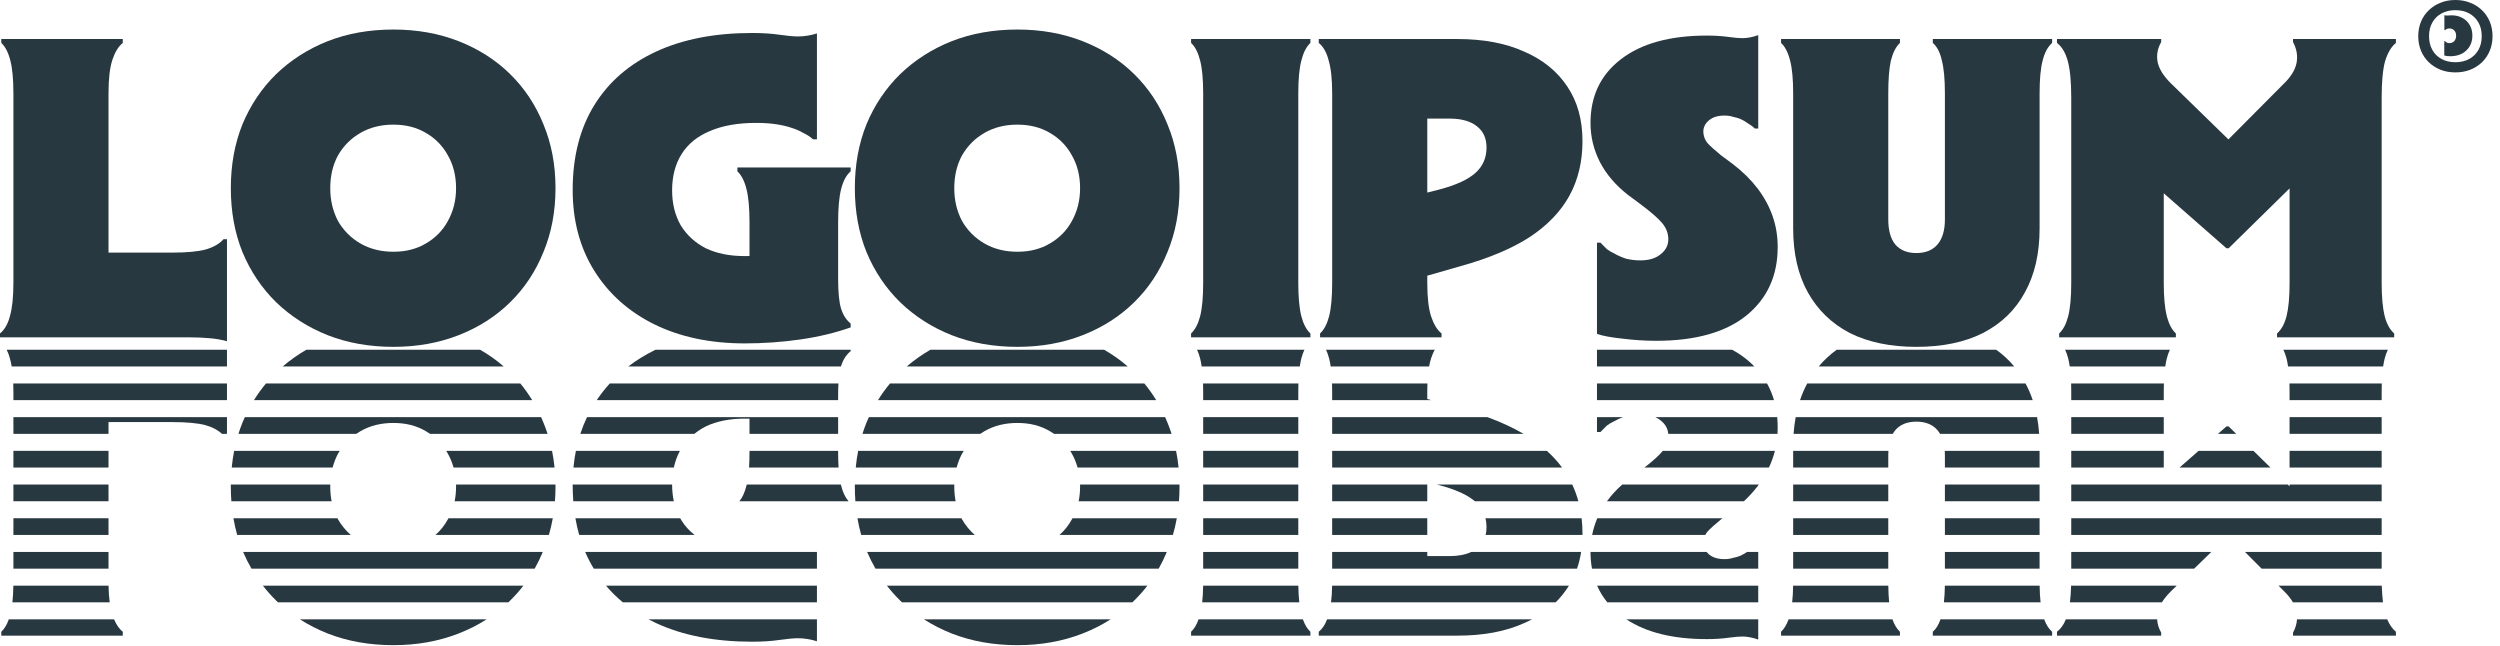
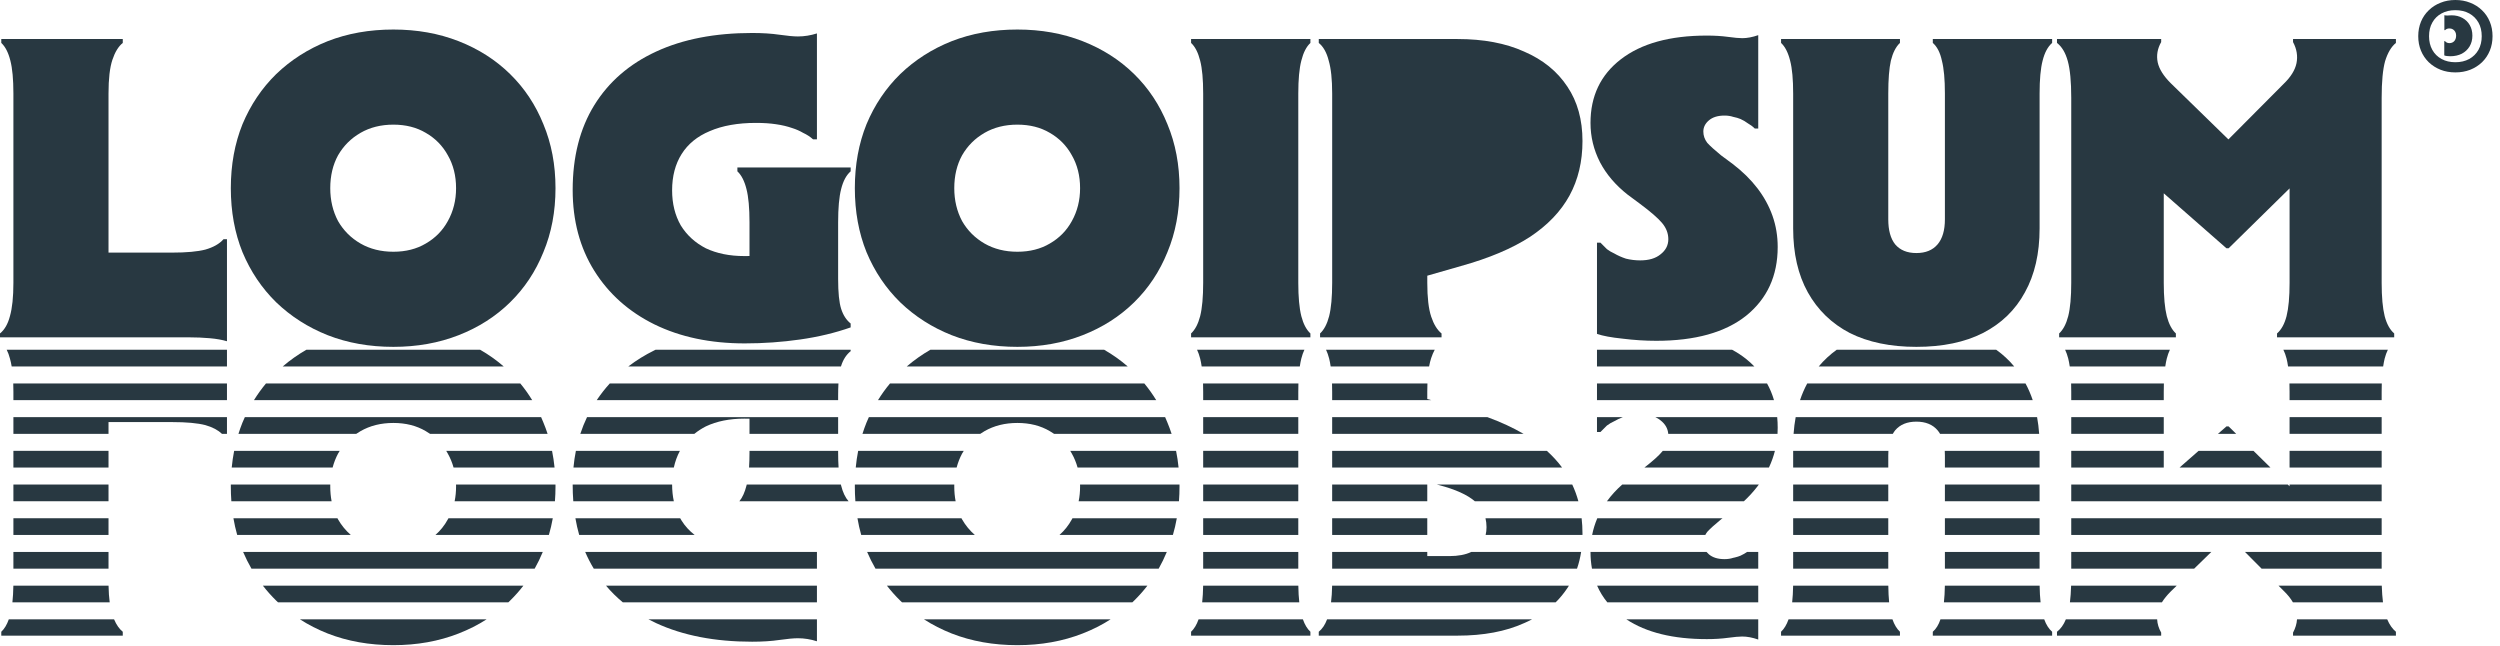
<svg xmlns="http://www.w3.org/2000/svg" width="155" height="40" viewBox="0 0 155 40" fill="none">
  <path d="M14.311 30.041C14.311 30.082 14.311 30.122 14.311 30.163C14.311 30.473 14.322 30.778 14.344 31.077H20.559C20.504 30.788 20.476 30.483 20.476 30.163C20.476 30.122 20.476 30.082 20.477 30.041H14.311Z" fill="#283841" />
  <path d="M6.728 30.041V31.077H0.831V30.041H6.728Z" fill="#283841" />
  <path d="M14.366 28.988H20.622C20.702 28.686 20.814 28.398 20.958 28.126C20.992 28.066 21.028 28.009 21.064 27.952H14.517C14.451 28.289 14.401 28.634 14.366 28.988Z" fill="#283841" />
  <path d="M6.728 27.952V28.988H0.831V27.952H6.728Z" fill="#283841" />
  <path d="M13.76 26.898C13.514 26.663 13.171 26.482 12.732 26.357C12.249 26.232 11.562 26.169 10.668 26.169H6.728V26.898H0.831V25.862H14.072V26.898H13.76Z" fill="#283841" />
  <path d="M14.784 26.898H22.088C22.173 26.84 22.261 26.784 22.352 26.732C22.942 26.392 23.621 26.223 24.389 26.223C25.157 26.223 25.828 26.392 26.399 26.732C26.49 26.784 26.578 26.84 26.663 26.898H33.95C33.873 26.659 33.786 26.425 33.69 26.196C33.645 26.083 33.598 25.972 33.549 25.862H15.181C15.13 25.972 15.081 26.083 15.034 26.196C14.942 26.425 14.858 26.659 14.784 26.898Z" fill="#283841" />
  <path d="M15.746 24.808H32.995C32.773 24.444 32.527 24.099 32.257 23.773H16.492C16.221 24.099 15.972 24.444 15.746 24.808Z" fill="#283841" />
  <path d="M17.53 22.719H31.228C30.779 22.329 30.292 21.984 29.766 21.683H18.998C18.474 21.984 17.985 22.329 17.53 22.719Z" fill="#283841" />
  <path d="M14.072 21.683V22.719H0.724C0.694 22.539 0.658 22.376 0.616 22.229C0.563 22.024 0.496 21.842 0.414 21.683H14.072Z" fill="#283841" />
  <path d="M40.647 21.683C40.622 21.695 40.597 21.707 40.572 21.72C39.986 22.009 39.448 22.342 38.957 22.719H52.141C52.144 22.707 52.148 22.696 52.151 22.684C52.276 22.291 52.473 21.988 52.741 21.773V21.683H40.647Z" fill="#283841" />
  <path d="M57.687 21.683C57.164 21.984 56.675 22.329 56.22 22.719H69.917C69.468 22.329 68.981 21.984 68.455 21.683H57.687Z" fill="#283841" />
  <path d="M99.013 21.683H107.387C107.702 21.852 107.993 22.043 108.26 22.256C108.443 22.403 108.612 22.557 108.769 22.719H99.013V21.683Z" fill="#283841" />
  <path d="M82.214 21.683H88.954C88.871 21.834 88.798 22.007 88.733 22.202C88.682 22.353 88.64 22.525 88.605 22.719H82.501C82.475 22.539 82.444 22.376 82.407 22.229C82.354 22.024 82.29 21.842 82.214 21.683Z" fill="#283841" />
  <path d="M74.217 21.683H80.874C80.799 21.842 80.735 22.024 80.682 22.229C80.645 22.376 80.614 22.539 80.588 22.719H74.504C74.478 22.539 74.446 22.376 74.409 22.229C74.356 22.024 74.292 21.842 74.217 21.683Z" fill="#283841" />
  <path d="M70.947 23.773H55.182C54.91 24.099 54.661 24.444 54.436 24.808H71.685C71.463 24.444 71.216 24.099 70.947 23.773Z" fill="#283841" />
  <path d="M74.597 24.808V24.293C74.597 24.111 74.594 23.938 74.589 23.773H80.502C80.497 23.938 80.494 24.111 80.494 24.293V24.808H74.597Z" fill="#283841" />
  <path d="M72.238 25.862H53.87C53.82 25.972 53.771 26.083 53.724 26.196C53.631 26.425 53.548 26.659 53.473 26.898H60.777C60.862 26.84 60.95 26.784 61.041 26.732C61.631 26.392 62.31 26.223 63.078 26.223C63.847 26.223 64.517 26.392 65.089 26.732C65.18 26.784 65.267 26.84 65.352 26.898H72.639C72.562 26.659 72.475 26.425 72.379 26.196C72.334 26.083 72.287 25.972 72.238 25.862Z" fill="#283841" />
  <path d="M74.597 26.898V25.862H80.494V26.898H74.597Z" fill="#283841" />
  <path d="M72.916 27.952H66.355C66.39 28.009 66.423 28.066 66.456 28.126C66.608 28.398 66.726 28.686 66.81 28.988H73.072C73.037 28.634 72.985 28.289 72.916 27.952Z" fill="#283841" />
  <path d="M74.597 28.988V27.952H80.494V28.988H74.597Z" fill="#283841" />
  <path d="M73.129 30.041H66.963C66.965 30.082 66.965 30.122 66.965 30.163C66.965 30.483 66.936 30.788 66.876 31.077H73.095C73.118 30.778 73.13 30.473 73.13 30.163C73.13 30.122 73.13 30.082 73.129 30.041Z" fill="#283841" />
  <path d="M74.597 31.077V30.041H80.494V31.077H74.597Z" fill="#283841" />
  <path d="M72.962 32.131H66.494C66.482 32.154 66.469 32.177 66.456 32.2C66.253 32.572 65.996 32.894 65.687 33.167H72.72C72.819 32.83 72.899 32.485 72.962 32.131Z" fill="#283841" />
  <path d="M74.597 33.167V32.131H80.494V33.167H74.597Z" fill="#283841" />
  <path d="M72.342 34.221H53.762C53.917 34.581 54.089 34.926 54.28 35.257H71.838C72.025 34.926 72.193 34.581 72.342 34.221Z" fill="#283841" />
  <path d="M74.597 35.257V34.221H80.494V35.257H74.597Z" fill="#283841" />
  <path d="M71.14 36.31H54.987C55.241 36.638 55.517 36.947 55.814 37.239C55.852 37.275 55.89 37.311 55.928 37.346H70.205C70.242 37.311 70.279 37.275 70.316 37.239C70.613 36.947 70.888 36.638 71.14 36.31Z" fill="#283841" />
  <path d="M74.535 37.346C74.569 37.043 74.589 36.698 74.595 36.31H80.496C80.502 36.698 80.522 37.043 80.556 37.346H74.535Z" fill="#283841" />
  <path d="M68.856 38.4H57.287C57.821 38.742 58.394 39.034 59.004 39.276C60.237 39.759 61.595 40 63.078 40C64.544 40 65.893 39.759 67.126 39.276C67.746 39.034 68.322 38.742 68.856 38.4Z" fill="#283841" />
  <path d="M50.65 37.346V36.31H37.571C37.886 36.685 38.235 37.03 38.616 37.346H50.65Z" fill="#283841" />
  <path d="M40.206 38.4H50.65V39.759C50.257 39.634 49.864 39.571 49.471 39.571C49.203 39.571 48.819 39.607 48.318 39.678C47.836 39.75 47.273 39.786 46.63 39.786C44.324 39.786 42.341 39.401 40.679 38.633C40.518 38.559 40.36 38.481 40.206 38.4Z" fill="#283841" />
  <path d="M31.515 37.346C31.552 37.311 31.59 37.275 31.626 37.239C31.924 36.947 32.199 36.638 32.451 36.31H16.297C16.552 36.638 16.827 36.947 17.125 37.239C17.163 37.275 17.2 37.311 17.238 37.346H31.515Z" fill="#283841" />
  <path d="M18.598 38.4H30.167C29.633 38.742 29.056 39.034 28.436 39.276C27.203 39.759 25.854 40 24.389 40C22.906 40 21.548 39.759 20.315 39.276C19.704 39.034 19.132 38.742 18.598 38.4Z" fill="#283841" />
  <path d="M6.801 37.346C6.761 37.044 6.738 36.699 6.73 36.31H0.829C0.822 36.698 0.802 37.043 0.769 37.346H6.801Z" fill="#283841" />
  <path d="M0.545 38.4H7.073C7.219 38.742 7.398 38.998 7.612 39.169V39.41H0.08V39.169C0.272 38.991 0.427 38.735 0.545 38.4Z" fill="#283841" />
  <path d="M0.831 35.257H6.728V34.221H0.831V35.257Z" fill="#283841" />
  <path d="M0.831 33.167H6.728V32.131H0.831V33.167Z" fill="#283841" />
  <path d="M14.472 32.131C14.533 32.485 14.611 32.83 14.706 33.167H21.75C21.436 32.894 21.172 32.572 20.958 32.2C20.946 32.177 20.933 32.154 20.922 32.131H14.472Z" fill="#283841" />
  <path d="M27.805 32.131C27.792 32.154 27.779 32.177 27.766 32.2C27.564 32.572 27.307 32.894 26.997 33.167H34.031C34.129 32.83 34.21 32.485 34.273 32.131H27.805Z" fill="#283841" />
  <path d="M35.675 32.131C35.736 32.488 35.815 32.833 35.91 33.167H43.069C42.744 32.916 42.474 32.621 42.26 32.28C42.23 32.231 42.2 32.182 42.172 32.131H35.675Z" fill="#283841" />
  <path d="M41.777 31.077H35.544C35.519 30.745 35.506 30.405 35.506 30.056C35.506 30.051 35.506 30.046 35.506 30.041H41.671C41.672 30.409 41.707 30.754 41.777 31.077Z" fill="#283841" />
  <path d="M52.61 31.077H45.841C46.031 30.847 46.177 30.524 46.281 30.109C46.287 30.087 46.292 30.064 46.298 30.041H52.134C52.14 30.064 52.145 30.087 52.151 30.109C52.255 30.524 52.408 30.847 52.61 31.077Z" fill="#283841" />
  <path d="M53.162 32.131C53.222 32.485 53.3 32.83 53.395 33.167H60.44C60.126 32.894 59.862 32.572 59.647 32.2C59.635 32.177 59.623 32.154 59.611 32.131H53.162Z" fill="#283841" />
  <path d="M59.249 31.077H53.033C53.011 30.778 53 30.473 53 30.163C53 30.122 53 30.082 53.001 30.041H59.166C59.165 30.082 59.165 30.122 59.165 30.163C59.165 30.483 59.193 30.788 59.249 31.077Z" fill="#283841" />
  <path d="M59.311 28.988C59.391 28.686 59.503 28.398 59.647 28.126C59.681 28.066 59.717 28.009 59.754 27.952H53.206C53.14 28.289 53.09 28.634 53.056 28.988H59.311Z" fill="#283841" />
  <path d="M51.992 28.988C51.973 28.704 51.964 28.39 51.964 28.045V27.952H46.469V28.045C46.469 28.39 46.459 28.704 46.441 28.988H51.992Z" fill="#283841" />
  <path d="M41.777 28.988C41.858 28.617 41.983 28.272 42.155 27.952H35.705C35.638 28.288 35.588 28.633 35.554 28.988H41.777Z" fill="#283841" />
  <path d="M34.383 28.988C34.347 28.634 34.295 28.289 34.227 27.952H27.666C27.701 28.009 27.734 28.066 27.766 28.126C27.919 28.398 28.037 28.686 28.121 28.988H34.383Z" fill="#283841" />
  <path d="M28.274 30.041C28.275 30.082 28.276 30.122 28.276 30.163C28.276 30.483 28.246 30.788 28.187 31.077H34.406C34.429 30.778 34.441 30.473 34.441 30.163C34.441 30.122 34.441 30.082 34.44 30.041H28.274Z" fill="#283841" />
  <path d="M35.98 26.898H43.05C43.265 26.724 43.502 26.57 43.761 26.437C44.441 26.115 45.236 25.955 46.147 25.955C46.255 25.955 46.362 25.956 46.469 25.958V26.898H51.964V25.862H36.396C36.236 26.196 36.097 26.541 35.98 26.898Z" fill="#283841" />
  <path d="M36.998 24.808H51.964V24.534C51.964 24.256 51.971 24.002 51.984 23.773H37.808C37.514 24.096 37.244 24.441 36.998 24.808Z" fill="#283841" />
  <path d="M50.65 34.221H36.282C36.437 34.581 36.614 34.927 36.814 35.257H50.65V34.221Z" fill="#283841" />
  <path d="M33.149 35.257C33.336 34.926 33.504 34.581 33.653 34.221H15.073C15.227 34.581 15.4 34.926 15.59 35.257H33.149Z" fill="#283841" />
  <path d="M74.311 38.4H80.78C80.898 38.735 81.053 38.991 81.245 39.169V39.41H73.847V39.169C74.038 38.991 74.193 38.735 74.311 38.4Z" fill="#283841" />
  <path d="M82.279 38.4C82.154 38.735 81.982 38.991 81.763 39.169V39.41H90.368C91.976 39.41 93.352 39.151 94.496 38.633C94.665 38.56 94.829 38.482 94.986 38.4H82.279Z" fill="#283841" />
  <path d="M100.836 38.4C102.075 39.217 103.736 39.625 105.821 39.625C106.304 39.625 106.741 39.598 107.135 39.544C107.528 39.491 107.823 39.464 108.019 39.464C108.323 39.464 108.654 39.526 109.011 39.652V38.4H100.836Z" fill="#283841" />
  <path d="M109.011 37.346H99.654C99.394 37.028 99.183 36.683 99.02 36.31H109.011V37.346Z" fill="#283841" />
  <path d="M110.89 38.4C110.772 38.735 110.617 38.991 110.425 39.169V39.41H117.797V39.169C117.605 38.991 117.45 38.735 117.332 38.4H110.89Z" fill="#283841" />
  <path d="M117.126 37.346H111.114C111.148 37.043 111.167 36.698 111.174 36.31H117.075C117.08 36.698 117.097 37.043 117.126 37.346Z" fill="#283841" />
  <path d="M120.308 38.4C120.197 38.735 120.039 38.991 119.834 39.169V39.41H127.232V39.169C127.027 38.991 126.863 38.735 126.742 38.4H120.308Z" fill="#283841" />
  <path d="M126.516 37.346H120.522C120.556 37.043 120.576 36.698 120.582 36.31H126.457C126.463 36.698 126.483 37.043 126.516 37.346Z" fill="#283841" />
  <path d="M128.083 38.4C127.945 38.738 127.762 38.994 127.533 39.169V39.41H133.993V39.223C133.84 38.952 133.756 38.678 133.743 38.4H128.083Z" fill="#283841" />
  <path d="M134.038 37.346H128.335C128.373 37.045 128.398 36.7 128.409 36.31H134.958L134.582 36.676C134.354 36.904 134.173 37.127 134.038 37.346Z" fill="#283841" />
  <path d="M142.415 38.4C142.397 38.678 142.314 38.952 142.168 39.223V39.41H148.547V39.169C148.332 38.994 148.152 38.738 148.007 38.4H142.415Z" fill="#283841" />
  <path d="M147.745 37.346H142.162C142.024 37.105 141.829 36.864 141.578 36.623L141.267 36.31H147.67C147.682 36.7 147.707 37.045 147.745 37.346Z" fill="#283841" />
  <path d="M147.663 35.257V34.221H139.189L140.219 35.257H147.663Z" fill="#283841" />
  <path d="M136.038 35.257L137.101 34.221H128.417V35.257H136.038Z" fill="#283841" />
  <path d="M126.454 35.257V34.221H120.584V35.257H126.454Z" fill="#283841" />
  <path d="M117.073 35.257V34.221H111.176V35.257H117.073Z" fill="#283841" />
  <path d="M109.011 35.257V34.221H108.317C108.26 34.261 108.201 34.299 108.141 34.334C108.067 34.377 107.991 34.417 107.912 34.452C107.816 34.493 107.704 34.529 107.576 34.559C107.562 34.563 107.547 34.566 107.533 34.569C107.508 34.575 107.482 34.58 107.456 34.586C107.295 34.639 107.117 34.666 106.92 34.666C106.509 34.666 106.188 34.568 105.955 34.371C105.899 34.323 105.849 34.273 105.806 34.221H98.611C98.611 34.583 98.642 34.928 98.702 35.257H109.011Z" fill="#283841" />
  <path d="M97.775 35.257C97.888 34.929 97.973 34.584 98.03 34.221H91.217C90.86 34.392 90.407 34.478 89.858 34.478H88.491V34.221H82.594V35.257H97.775Z" fill="#283841" />
  <path d="M82.592 36.31C82.585 36.698 82.562 37.043 82.524 37.346H96.45C96.722 37.077 96.964 36.782 97.176 36.462C97.21 36.412 97.242 36.361 97.274 36.31H82.592Z" fill="#283841" />
  <path d="M82.594 33.167H88.491V32.131H82.594V33.167Z" fill="#283841" />
  <path d="M82.594 31.077H88.491V30.041H82.594V31.077Z" fill="#283841" />
  <path d="M82.594 28.988H96.85C96.58 28.623 96.265 28.277 95.905 27.952H82.594V28.988Z" fill="#283841" />
  <path d="M82.594 26.898H94.46C93.808 26.517 93.062 26.172 92.219 25.862H82.594V26.898Z" fill="#283841" />
  <path d="M82.594 24.808H88.738L88.491 24.738V24.293C88.491 24.111 88.495 23.937 88.501 23.773H82.586C82.592 23.938 82.594 24.111 82.594 24.293V24.808Z" fill="#283841" />
  <path d="M99.013 23.773V24.808H109.987C109.88 24.442 109.737 24.097 109.556 23.773H99.013Z" fill="#283841" />
  <path d="M112.049 23.773C111.873 24.098 111.724 24.443 111.602 24.808H126.029C125.906 24.443 125.757 24.098 125.581 23.773H112.049Z" fill="#283841" />
  <path d="M128.409 23.773C128.415 23.938 128.417 24.111 128.417 24.293V24.808H134.153V24.293C134.153 24.111 134.156 23.938 134.161 23.773H128.409Z" fill="#283841" />
  <path d="M134.247 22.719H128.324C128.298 22.539 128.266 22.376 128.23 22.229C128.177 22.024 128.112 21.842 128.037 21.683H134.534C134.458 21.842 134.394 22.024 134.341 22.229C134.304 22.376 134.273 22.539 134.247 22.719Z" fill="#283841" />
  <path d="M141.945 23.773C141.951 23.938 141.953 24.111 141.953 24.293V24.808H147.663V24.293C147.663 24.111 147.665 23.938 147.671 23.773H141.945Z" fill="#283841" />
  <path d="M147.756 22.719H141.86C141.834 22.539 141.803 22.376 141.766 22.229C141.713 22.024 141.647 21.842 141.568 21.683H148.048C147.969 21.842 147.903 22.024 147.85 22.229C147.814 22.376 147.782 22.539 147.756 22.719Z" fill="#283841" />
  <path d="M123.763 21.683H113.877C113.46 21.984 113.088 22.329 112.762 22.719H124.88C124.556 22.329 124.184 21.984 123.763 21.683Z" fill="#283841" />
  <path d="M147.663 25.862H141.953V26.898H147.663V25.862Z" fill="#283841" />
  <path d="M147.663 27.952H141.953V28.988H147.663V27.952Z" fill="#283841" />
  <path d="M147.663 30.041H141.953V30.151L141.842 30.041H128.417V31.077H147.663V30.041Z" fill="#283841" />
  <path d="M147.663 32.131H128.417V33.167H147.663V32.131Z" fill="#283841" />
  <path d="M126.454 33.167V32.131H120.584V33.167H126.454Z" fill="#283841" />
  <path d="M117.073 33.167V32.131H111.176V33.167H117.073Z" fill="#283841" />
  <path d="M105.729 33.167C105.762 33.102 105.802 33.039 105.848 32.977C106.027 32.781 106.313 32.522 106.706 32.2L106.799 32.131H99.032C98.889 32.468 98.782 32.813 98.712 33.167H105.729Z" fill="#283841" />
  <path d="M98.114 33.167C98.114 33.139 98.114 33.112 98.114 33.084C98.114 32.757 98.096 32.439 98.061 32.131H92.1C92.142 32.304 92.164 32.488 92.164 32.682C92.164 32.856 92.145 33.018 92.109 33.167H98.114Z" fill="#283841" />
  <path d="M91.439 31.077H97.859C97.761 30.717 97.634 30.372 97.479 30.041H89.08L89.242 30.082C90.241 30.345 90.973 30.677 91.439 31.077Z" fill="#283841" />
  <path d="M100.579 30.041C100.214 30.364 99.898 30.71 99.631 31.077H108.124C108.436 30.785 108.714 30.48 108.957 30.163C108.988 30.123 109.018 30.082 109.048 30.041H100.579Z" fill="#283841" />
  <path d="M111.176 30.041V31.077H117.073V30.041H111.176Z" fill="#283841" />
  <path d="M117.073 28.988H111.176V27.952H117.082C117.076 28.042 117.073 28.136 117.073 28.233V28.988Z" fill="#283841" />
  <path d="M120.584 30.041V31.077H126.454V30.041H120.584Z" fill="#283841" />
  <path d="M126.454 28.988H120.584V28.233C120.584 28.136 120.581 28.042 120.575 27.952H126.454V28.988Z" fill="#283841" />
  <path d="M128.417 28.988H134.153V27.952H128.417V28.988Z" fill="#283841" />
  <path d="M128.417 26.898H134.153V25.862H128.417V26.898Z" fill="#283841" />
  <path d="M126.299 25.862H111.332C111.27 26.194 111.227 26.539 111.202 26.898H117.355C117.399 26.819 117.448 26.746 117.502 26.678C117.806 26.321 118.243 26.142 118.815 26.142C119.387 26.142 119.825 26.321 120.129 26.678C120.186 26.746 120.238 26.819 120.284 26.898H126.428C126.403 26.539 126.36 26.194 126.299 25.862Z" fill="#283841" />
  <path d="M110.206 26.898C110.213 26.772 110.217 26.645 110.217 26.517C110.217 26.293 110.207 26.075 110.186 25.862H102.631C102.75 25.916 102.857 25.983 102.953 26.062C103.245 26.289 103.405 26.568 103.432 26.898H110.206Z" fill="#283841" />
  <path d="M103.092 27.952C103.082 27.965 103.071 27.978 103.06 27.992C102.85 28.247 102.48 28.58 101.953 28.988H109.674C109.757 28.811 109.831 28.631 109.895 28.447C109.953 28.285 110.003 28.12 110.045 27.952H103.092Z" fill="#283841" />
  <path d="M100.618 25.862H99.013V26.785H99.227L99.629 26.383C99.772 26.276 99.924 26.187 100.085 26.115C100.247 26.021 100.425 25.936 100.618 25.862Z" fill="#283841" />
  <path d="M136.313 27.952L135.132 28.988H140.769L139.715 27.952H136.313Z" fill="#283841" />
  <path d="M138.643 26.898H137.514L138.04 26.437H138.174L138.643 26.898Z" fill="#283841" />
  <path d="M0.822 23.773H14.072V24.808H0.831V24.293C0.831 24.111 0.828 23.938 0.822 23.773Z" fill="#283841" />
  <path d="M152.234 0C151.9 0 151.594 0.056 151.317 0.169C151.035 0.278 150.79 0.434 150.582 0.638C150.374 0.837 150.213 1.073 150.1 1.347C149.988 1.62 149.931 1.919 149.931 2.244C149.931 2.57 149.988 2.869 150.1 3.142C150.213 3.416 150.374 3.654 150.582 3.858C150.79 4.057 151.035 4.214 151.317 4.326C151.594 4.435 151.9 4.489 152.234 4.489C152.564 4.489 152.87 4.435 153.152 4.326C153.433 4.214 153.678 4.057 153.887 3.858C154.095 3.654 154.255 3.416 154.368 3.142C154.481 2.869 154.537 2.57 154.537 2.244C154.537 1.919 154.481 1.62 154.368 1.347C154.255 1.073 154.095 0.837 153.887 0.638C153.678 0.434 153.433 0.278 153.152 0.169C152.87 0.056 152.564 0 152.234 0ZM151.375 3.656C151.128 3.522 150.937 3.333 150.803 3.09C150.668 2.847 150.601 2.565 150.601 2.244C150.601 1.919 150.668 1.637 150.803 1.399C150.937 1.156 151.128 0.967 151.375 0.833C151.618 0.698 151.905 0.631 152.234 0.631C152.559 0.631 152.846 0.698 153.093 0.833C153.336 0.967 153.527 1.156 153.665 1.399C153.8 1.637 153.867 1.919 153.867 2.244C153.867 2.565 153.8 2.847 153.665 3.09C153.527 3.333 153.336 3.522 153.093 3.656C152.846 3.791 152.559 3.858 152.234 3.858C151.905 3.858 151.618 3.791 151.375 3.656ZM151.551 1.867H151.597C151.627 1.832 151.67 1.804 151.727 1.783C151.766 1.77 151.813 1.763 151.87 1.763C151.948 1.763 152.02 1.783 152.085 1.822C152.145 1.861 152.193 1.913 152.228 1.978C152.262 2.043 152.28 2.119 152.28 2.205C152.28 2.344 152.243 2.457 152.169 2.544C152.091 2.63 151.989 2.674 151.863 2.674C151.798 2.674 151.742 2.661 151.694 2.635C151.673 2.622 151.653 2.609 151.636 2.596C151.614 2.578 151.599 2.563 151.59 2.55H151.545V3.435C151.584 3.452 151.638 3.465 151.707 3.474C151.772 3.483 151.842 3.487 151.915 3.487C152.184 3.487 152.423 3.435 152.631 3.331C152.835 3.223 152.995 3.073 153.112 2.882C153.23 2.687 153.288 2.463 153.288 2.212C153.288 1.965 153.234 1.746 153.125 1.555C153.017 1.364 152.865 1.217 152.67 1.112C152.475 1.004 152.254 0.95 152.006 0.95C151.946 0.95 151.894 0.952 151.85 0.956C151.807 0.961 151.768 0.963 151.733 0.963C151.668 0.963 151.607 0.956 151.551 0.943V1.867Z" fill="#283841" />
-   <path fill-rule="evenodd" clip-rule="evenodd" d="M15.034 15.635C14.552 14.438 14.311 13.115 14.311 11.668C14.311 10.22 14.552 8.898 15.034 7.701C15.535 6.504 16.232 5.467 17.125 4.592C18.037 3.716 19.1 3.037 20.315 2.554C21.548 2.072 22.906 1.831 24.389 1.831C25.855 1.831 27.204 2.072 28.437 2.554C29.67 3.037 30.733 3.716 31.626 4.592C32.52 5.467 33.208 6.504 33.69 7.701C34.191 8.898 34.441 10.22 34.441 11.668C34.441 13.115 34.191 14.438 33.69 15.635C33.208 16.832 32.52 17.869 31.626 18.744C30.733 19.62 29.67 20.299 28.437 20.781C27.204 21.264 25.855 21.505 24.389 21.505C22.906 21.505 21.548 21.264 20.315 20.781C19.1 20.299 18.037 19.62 17.125 18.744C16.232 17.869 15.535 16.832 15.034 15.635ZM28.276 11.668C28.276 10.899 28.106 10.22 27.767 9.631C27.445 9.041 26.989 8.576 26.399 8.237C25.828 7.897 25.158 7.728 24.389 7.728C23.621 7.728 22.942 7.897 22.352 8.237C21.762 8.576 21.298 9.041 20.958 9.631C20.637 10.22 20.476 10.899 20.476 11.668C20.476 12.418 20.637 13.098 20.958 13.705C21.298 14.295 21.762 14.759 22.352 15.099C22.942 15.438 23.621 15.608 24.389 15.608C25.158 15.608 25.828 15.438 26.399 15.099C26.989 14.759 27.445 14.295 27.767 13.705C28.106 13.098 28.276 12.418 28.276 11.668Z" fill="#283841" />
+   <path fillRule="evenodd" clipRule="evenodd" d="M15.034 15.635C14.552 14.438 14.311 13.115 14.311 11.668C14.311 10.22 14.552 8.898 15.034 7.701C15.535 6.504 16.232 5.467 17.125 4.592C18.037 3.716 19.1 3.037 20.315 2.554C21.548 2.072 22.906 1.831 24.389 1.831C25.855 1.831 27.204 2.072 28.437 2.554C29.67 3.037 30.733 3.716 31.626 4.592C32.52 5.467 33.208 6.504 33.69 7.701C34.191 8.898 34.441 10.22 34.441 11.668C34.441 13.115 34.191 14.438 33.69 15.635C33.208 16.832 32.52 17.869 31.626 18.744C30.733 19.62 29.67 20.299 28.437 20.781C27.204 21.264 25.855 21.505 24.389 21.505C22.906 21.505 21.548 21.264 20.315 20.781C19.1 20.299 18.037 19.62 17.125 18.744C16.232 17.869 15.535 16.832 15.034 15.635ZM28.276 11.668C28.276 10.899 28.106 10.22 27.767 9.631C27.445 9.041 26.989 8.576 26.399 8.237C25.828 7.897 25.158 7.728 24.389 7.728C23.621 7.728 22.942 7.897 22.352 8.237C21.762 8.576 21.298 9.041 20.958 9.631C20.637 10.22 20.476 10.899 20.476 11.668C20.476 12.418 20.637 13.098 20.958 13.705C21.298 14.295 21.762 14.759 22.352 15.099C22.942 15.438 23.621 15.608 24.389 15.608C25.158 15.608 25.828 15.438 26.399 15.099C26.989 14.759 27.445 14.295 27.767 13.705C28.106 13.098 28.276 12.418 28.276 11.668Z" fill="#283841" />
  <path d="M10.668 15.662H6.728V5.798C6.728 4.886 6.808 4.19 6.969 3.707C7.13 3.225 7.344 2.876 7.612 2.662V2.42H0.08V2.662C0.331 2.894 0.518 3.26 0.643 3.761C0.768 4.243 0.831 4.922 0.831 5.798V17.538C0.831 18.414 0.759 19.102 0.616 19.602C0.491 20.084 0.286 20.442 0 20.674V20.915H11.74C12.169 20.915 12.589 20.933 13 20.969C13.411 21.005 13.768 21.067 14.072 21.157V14.831H13.858C13.608 15.117 13.232 15.331 12.732 15.474C12.25 15.599 11.562 15.662 10.668 15.662Z" fill="#283841" />
  <path d="M46.281 11.722C46.406 12.204 46.469 12.892 46.469 13.786V15.873C46.362 15.875 46.255 15.876 46.147 15.876C45.236 15.876 44.441 15.715 43.762 15.394C43.1 15.054 42.582 14.581 42.207 13.973C41.85 13.348 41.671 12.624 41.671 11.802C41.671 10.926 41.867 10.176 42.261 9.55C42.654 8.925 43.234 8.451 44.003 8.13C44.789 7.79 45.745 7.62 46.871 7.62C47.336 7.62 47.746 7.647 48.104 7.701C48.479 7.754 48.819 7.835 49.123 7.942C49.355 8.014 49.578 8.112 49.793 8.237C50.025 8.344 50.23 8.478 50.409 8.639H50.65V2.072C50.257 2.197 49.864 2.26 49.471 2.26C49.203 2.26 48.819 2.224 48.318 2.152C47.836 2.081 47.273 2.045 46.63 2.045C44.325 2.045 42.341 2.429 40.679 3.198C39.017 3.966 37.74 5.074 36.846 6.521C35.953 7.969 35.506 9.72 35.506 11.775C35.506 13.687 35.953 15.358 36.846 16.788C37.74 18.217 38.981 19.325 40.572 20.111C42.18 20.898 44.047 21.291 46.174 21.291C47.336 21.291 48.479 21.21 49.605 21.049C50.731 20.889 51.776 20.638 52.741 20.299V20.058C52.473 19.843 52.276 19.54 52.151 19.146C52.026 18.753 51.964 18.137 51.964 17.297V13.786C51.964 12.892 52.026 12.204 52.151 11.722C52.276 11.221 52.473 10.855 52.741 10.623V10.381H45.718V10.623C45.968 10.855 46.156 11.221 46.281 11.722Z" fill="#283841" />
-   <path fill-rule="evenodd" clip-rule="evenodd" d="M53.724 15.635C53.241 14.438 53 13.115 53 11.668C53 10.22 53.241 8.898 53.724 7.701C54.224 6.504 54.921 5.467 55.815 4.592C56.726 3.716 57.789 3.037 59.004 2.554C60.237 2.072 61.595 1.831 63.078 1.831C64.544 1.831 65.893 2.072 67.126 2.554C68.359 3.037 69.422 3.716 70.316 4.592C71.209 5.467 71.897 6.504 72.38 7.701C72.88 8.898 73.13 10.22 73.13 11.668C73.13 13.115 72.88 14.438 72.38 15.635C71.897 16.832 71.209 17.869 70.316 18.744C69.422 19.62 68.359 20.299 67.126 20.781C65.893 21.264 64.544 21.505 63.078 21.505C61.595 21.505 60.237 21.264 59.004 20.781C57.789 20.299 56.726 19.62 55.815 18.744C54.921 17.869 54.224 16.832 53.724 15.635ZM66.965 11.668C66.965 10.899 66.795 10.22 66.456 9.631C66.134 9.041 65.678 8.576 65.089 8.237C64.517 7.897 63.847 7.728 63.078 7.728C62.31 7.728 61.631 7.897 61.041 8.237C60.452 8.576 59.987 9.041 59.648 9.631C59.326 10.22 59.165 10.899 59.165 11.668C59.165 12.418 59.326 13.098 59.648 13.705C59.987 14.295 60.452 14.759 61.041 15.099C61.631 15.438 62.31 15.608 63.078 15.608C63.847 15.608 64.517 15.438 65.089 15.099C65.678 14.759 66.134 14.295 66.456 13.705C66.795 13.098 66.965 12.418 66.965 11.668Z" fill="#283841" />
+   <path fillRule="evenodd" clipRule="evenodd" d="M53.724 15.635C53.241 14.438 53 13.115 53 11.668C53 10.22 53.241 8.898 53.724 7.701C54.224 6.504 54.921 5.467 55.815 4.592C56.726 3.716 57.789 3.037 59.004 2.554C60.237 2.072 61.595 1.831 63.078 1.831C64.544 1.831 65.893 2.072 67.126 2.554C68.359 3.037 69.422 3.716 70.316 4.592C71.209 5.467 71.897 6.504 72.38 7.701C72.88 8.898 73.13 10.22 73.13 11.668C73.13 13.115 72.88 14.438 72.38 15.635C71.897 16.832 71.209 17.869 70.316 18.744C69.422 19.62 68.359 20.299 67.126 20.781C65.893 21.264 64.544 21.505 63.078 21.505C61.595 21.505 60.237 21.264 59.004 20.781C57.789 20.299 56.726 19.62 55.815 18.744C54.921 17.869 54.224 16.832 53.724 15.635ZM66.965 11.668C66.965 10.899 66.795 10.22 66.456 9.631C66.134 9.041 65.678 8.576 65.089 8.237C64.517 7.897 63.847 7.728 63.078 7.728C62.31 7.728 61.631 7.897 61.041 8.237C60.452 8.576 59.987 9.041 59.648 9.631C59.326 10.22 59.165 10.899 59.165 11.668C59.165 12.418 59.326 13.098 59.648 13.705C59.987 14.295 60.452 14.759 61.041 15.099C61.631 15.438 62.31 15.608 63.078 15.608C63.847 15.608 64.517 15.438 65.089 15.099C65.678 14.759 66.134 14.295 66.456 13.705C66.795 13.098 66.965 12.418 66.965 11.668Z" fill="#283841" />
  <path d="M74.41 3.761C74.535 4.243 74.597 4.922 74.597 5.798V17.538C74.597 18.414 74.535 19.102 74.41 19.602C74.284 20.084 74.097 20.442 73.847 20.674V20.915H81.245V20.674C80.995 20.442 80.807 20.084 80.682 19.602C80.557 19.102 80.494 18.414 80.494 17.538V5.798C80.494 4.922 80.557 4.243 80.682 3.761C80.807 3.26 80.995 2.894 81.245 2.662V2.42H73.847V2.662C74.097 2.894 74.284 3.26 74.41 3.761Z" fill="#283841" />
-   <path fill-rule="evenodd" clip-rule="evenodd" d="M88.733 19.629C88.894 20.111 89.108 20.46 89.376 20.674V20.915H81.844V20.674C82.094 20.442 82.282 20.084 82.407 19.602C82.532 19.102 82.595 18.414 82.595 17.538V5.798C82.595 4.922 82.523 4.243 82.38 3.761C82.255 3.26 82.049 2.894 81.764 2.662V2.42H90.368C91.976 2.42 93.352 2.68 94.496 3.198C95.657 3.698 96.551 4.422 97.176 5.369C97.802 6.298 98.114 7.424 98.114 8.746C98.114 10.015 97.846 11.141 97.31 12.124C96.774 13.106 95.952 13.964 94.844 14.697C93.736 15.412 92.316 16.01 90.582 16.493L88.492 17.093V17.538C88.492 18.449 88.572 19.146 88.733 19.629ZM89.242 11.748L88.492 11.939V7.352H89.859C90.609 7.352 91.181 7.513 91.574 7.835C91.967 8.139 92.164 8.576 92.164 9.148C92.164 9.792 91.931 10.319 91.467 10.73C91.002 11.141 90.261 11.48 89.242 11.748Z" fill="#283841" />
+   <path fillRule="evenodd" clipRule="evenodd" d="M88.733 19.629C88.894 20.111 89.108 20.46 89.376 20.674V20.915H81.844V20.674C82.094 20.442 82.282 20.084 82.407 19.602C82.532 19.102 82.595 18.414 82.595 17.538V5.798C82.595 4.922 82.523 4.243 82.38 3.761C82.255 3.26 82.049 2.894 81.764 2.662V2.42H90.368C91.976 2.42 93.352 2.68 94.496 3.198C95.657 3.698 96.551 4.422 97.176 5.369C97.802 6.298 98.114 7.424 98.114 8.746C98.114 10.015 97.846 11.141 97.31 12.124C96.774 13.106 95.952 13.964 94.844 14.697C93.736 15.412 92.316 16.01 90.582 16.493L88.492 17.093V17.538C88.492 18.449 88.572 19.146 88.733 19.629ZM89.242 11.748L88.492 11.939V7.352H89.859C90.609 7.352 91.181 7.513 91.574 7.835C91.967 8.139 92.164 8.576 92.164 9.148C92.164 9.792 91.931 10.319 91.467 10.73C91.002 11.141 90.261 11.48 89.242 11.748Z" fill="#283841" />
  <path d="M108.797 7.969H109.011V2.179C108.654 2.304 108.323 2.367 108.019 2.367C107.823 2.367 107.528 2.34 107.135 2.286C106.742 2.233 106.304 2.206 105.821 2.206C103.534 2.206 101.756 2.697 100.487 3.68C99.236 4.645 98.611 5.959 98.611 7.62C98.611 8.478 98.808 9.291 99.201 10.06C99.594 10.81 100.166 11.48 100.916 12.07L101.64 12.606C102.337 13.124 102.81 13.535 103.06 13.839C103.311 14.143 103.436 14.473 103.436 14.831C103.436 15.206 103.275 15.519 102.953 15.769C102.649 16.019 102.23 16.144 101.693 16.144C101.39 16.144 101.095 16.108 100.809 16.037C100.541 15.948 100.3 15.841 100.085 15.715C99.924 15.644 99.772 15.555 99.629 15.447L99.228 15.045H99.013V20.701C99.37 20.826 99.898 20.924 100.594 20.996C101.309 21.085 102.006 21.13 102.685 21.13C105.098 21.13 106.956 20.612 108.261 19.575C109.565 18.521 110.217 17.1 110.217 15.313C110.217 14.634 110.11 13.991 109.896 13.383C109.681 12.776 109.368 12.204 108.957 11.668C108.546 11.132 108.037 10.632 107.43 10.167L106.706 9.631C106.313 9.309 106.027 9.05 105.848 8.853C105.687 8.639 105.607 8.407 105.607 8.157C105.607 7.889 105.723 7.656 105.955 7.46C106.188 7.263 106.509 7.165 106.92 7.165C107.117 7.165 107.296 7.192 107.456 7.245C107.635 7.281 107.787 7.326 107.912 7.379C108.073 7.451 108.225 7.54 108.368 7.647C108.529 7.737 108.672 7.844 108.797 7.969Z" fill="#283841" />
  <path d="M111.176 5.798C111.176 4.922 111.114 4.243 110.988 3.761C110.863 3.26 110.676 2.894 110.426 2.662V2.42H117.797V2.662C117.547 2.894 117.359 3.26 117.234 3.761C117.127 4.243 117.073 4.922 117.073 5.798V13.598C117.073 14.277 117.216 14.795 117.502 15.152C117.806 15.51 118.244 15.689 118.815 15.689C119.387 15.689 119.825 15.51 120.129 15.152C120.433 14.795 120.584 14.277 120.584 13.598V5.798C120.584 4.922 120.522 4.243 120.397 3.761C120.29 3.26 120.102 2.894 119.834 2.662V2.42H127.232V2.662C126.964 2.894 126.767 3.26 126.642 3.761C126.517 4.243 126.455 4.922 126.455 5.798V14.161C126.455 15.715 126.151 17.038 125.543 18.128C124.954 19.218 124.087 20.058 122.943 20.647C121.817 21.219 120.441 21.505 118.815 21.505C117.207 21.505 115.831 21.219 114.687 20.647C113.562 20.058 112.695 19.218 112.087 18.128C111.48 17.038 111.176 15.715 111.176 14.161V5.798Z" fill="#283841" />
  <path d="M128.203 3.787C128.346 4.306 128.417 5.065 128.417 6.066V17.538C128.417 18.414 128.355 19.102 128.23 19.602C128.105 20.084 127.917 20.442 127.667 20.674V20.915H134.904V20.674C134.654 20.442 134.466 20.084 134.341 19.602C134.216 19.102 134.153 18.414 134.153 17.538V11.985L138.04 15.394H138.174L141.954 11.68V17.538C141.954 18.414 141.891 19.102 141.766 19.602C141.641 20.084 141.444 20.442 141.176 20.674V20.915H148.44V20.674C148.172 20.442 147.976 20.084 147.85 19.602C147.725 19.102 147.663 18.414 147.663 17.538V6.066C147.663 5.065 147.734 4.306 147.877 3.787C148.038 3.269 148.261 2.894 148.547 2.662V2.42H142.168V2.608C142.4 3.037 142.472 3.475 142.382 3.921C142.293 4.35 142.025 4.779 141.578 5.208L138.161 8.643L134.582 5.154C134.136 4.708 133.868 4.279 133.778 3.868C133.689 3.439 133.76 3.019 133.993 2.608V2.42H127.533V2.662C127.837 2.894 128.06 3.269 128.203 3.787Z" fill="#283841" />
</svg>
